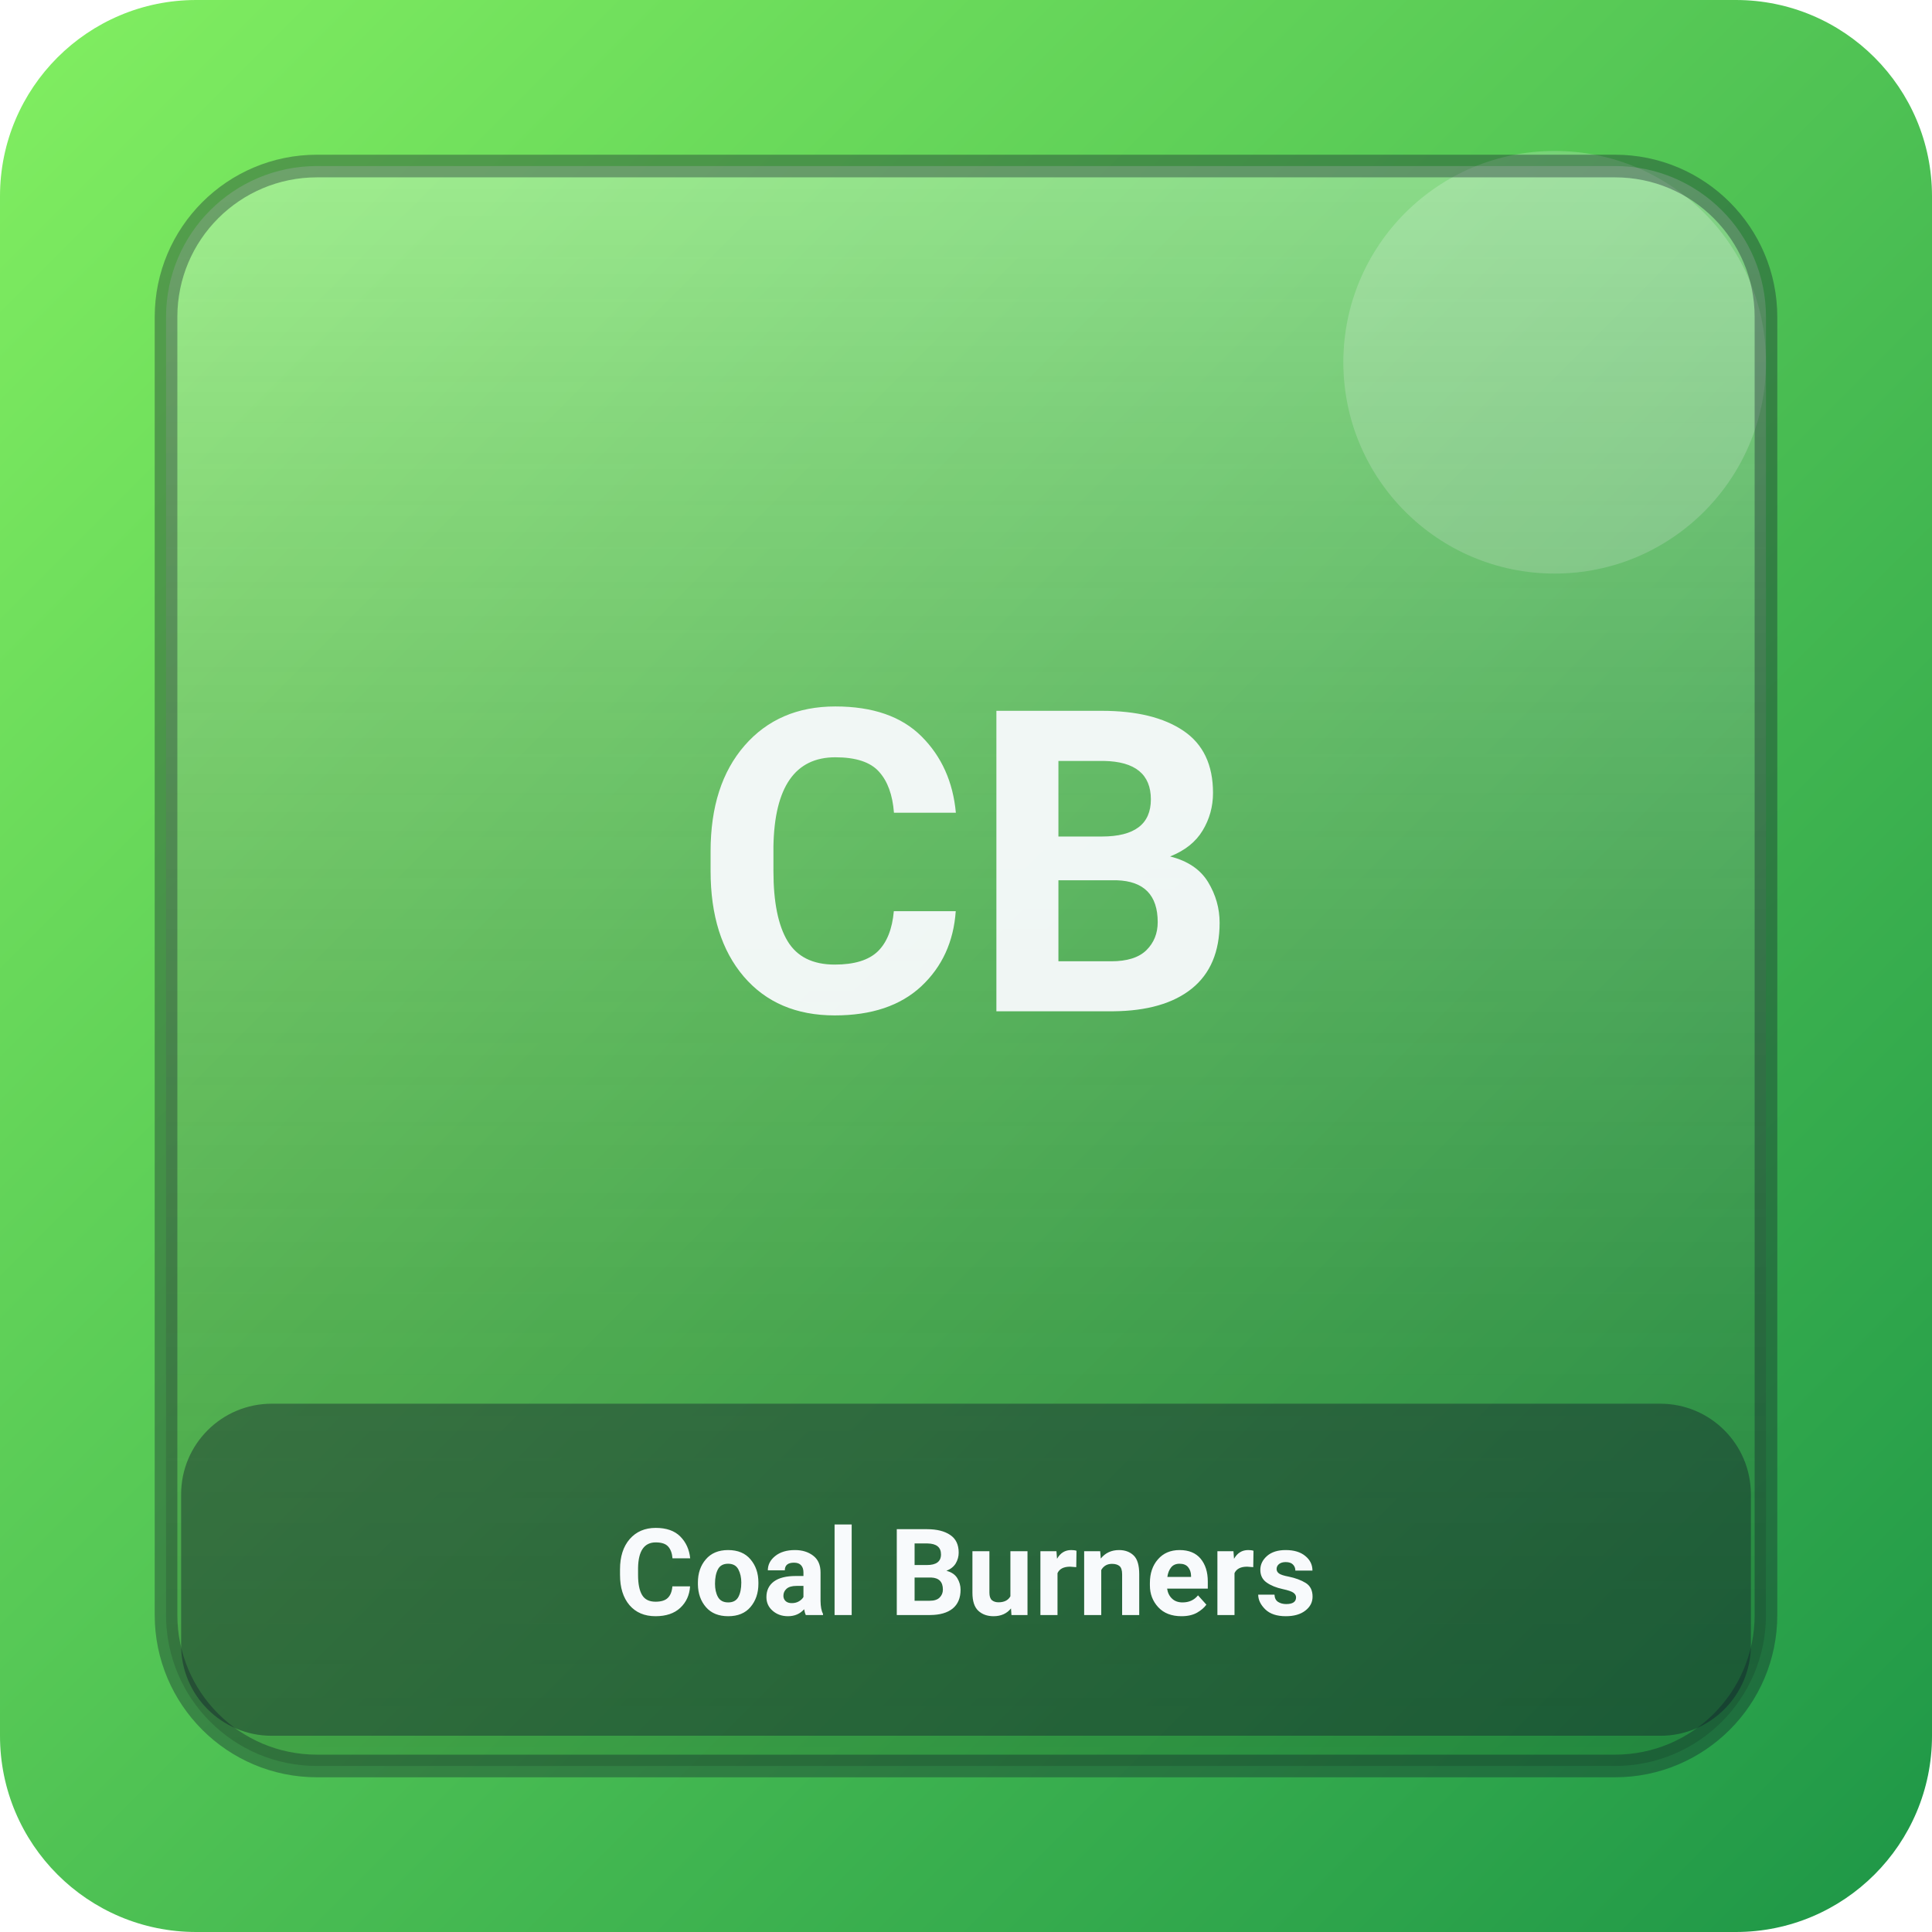
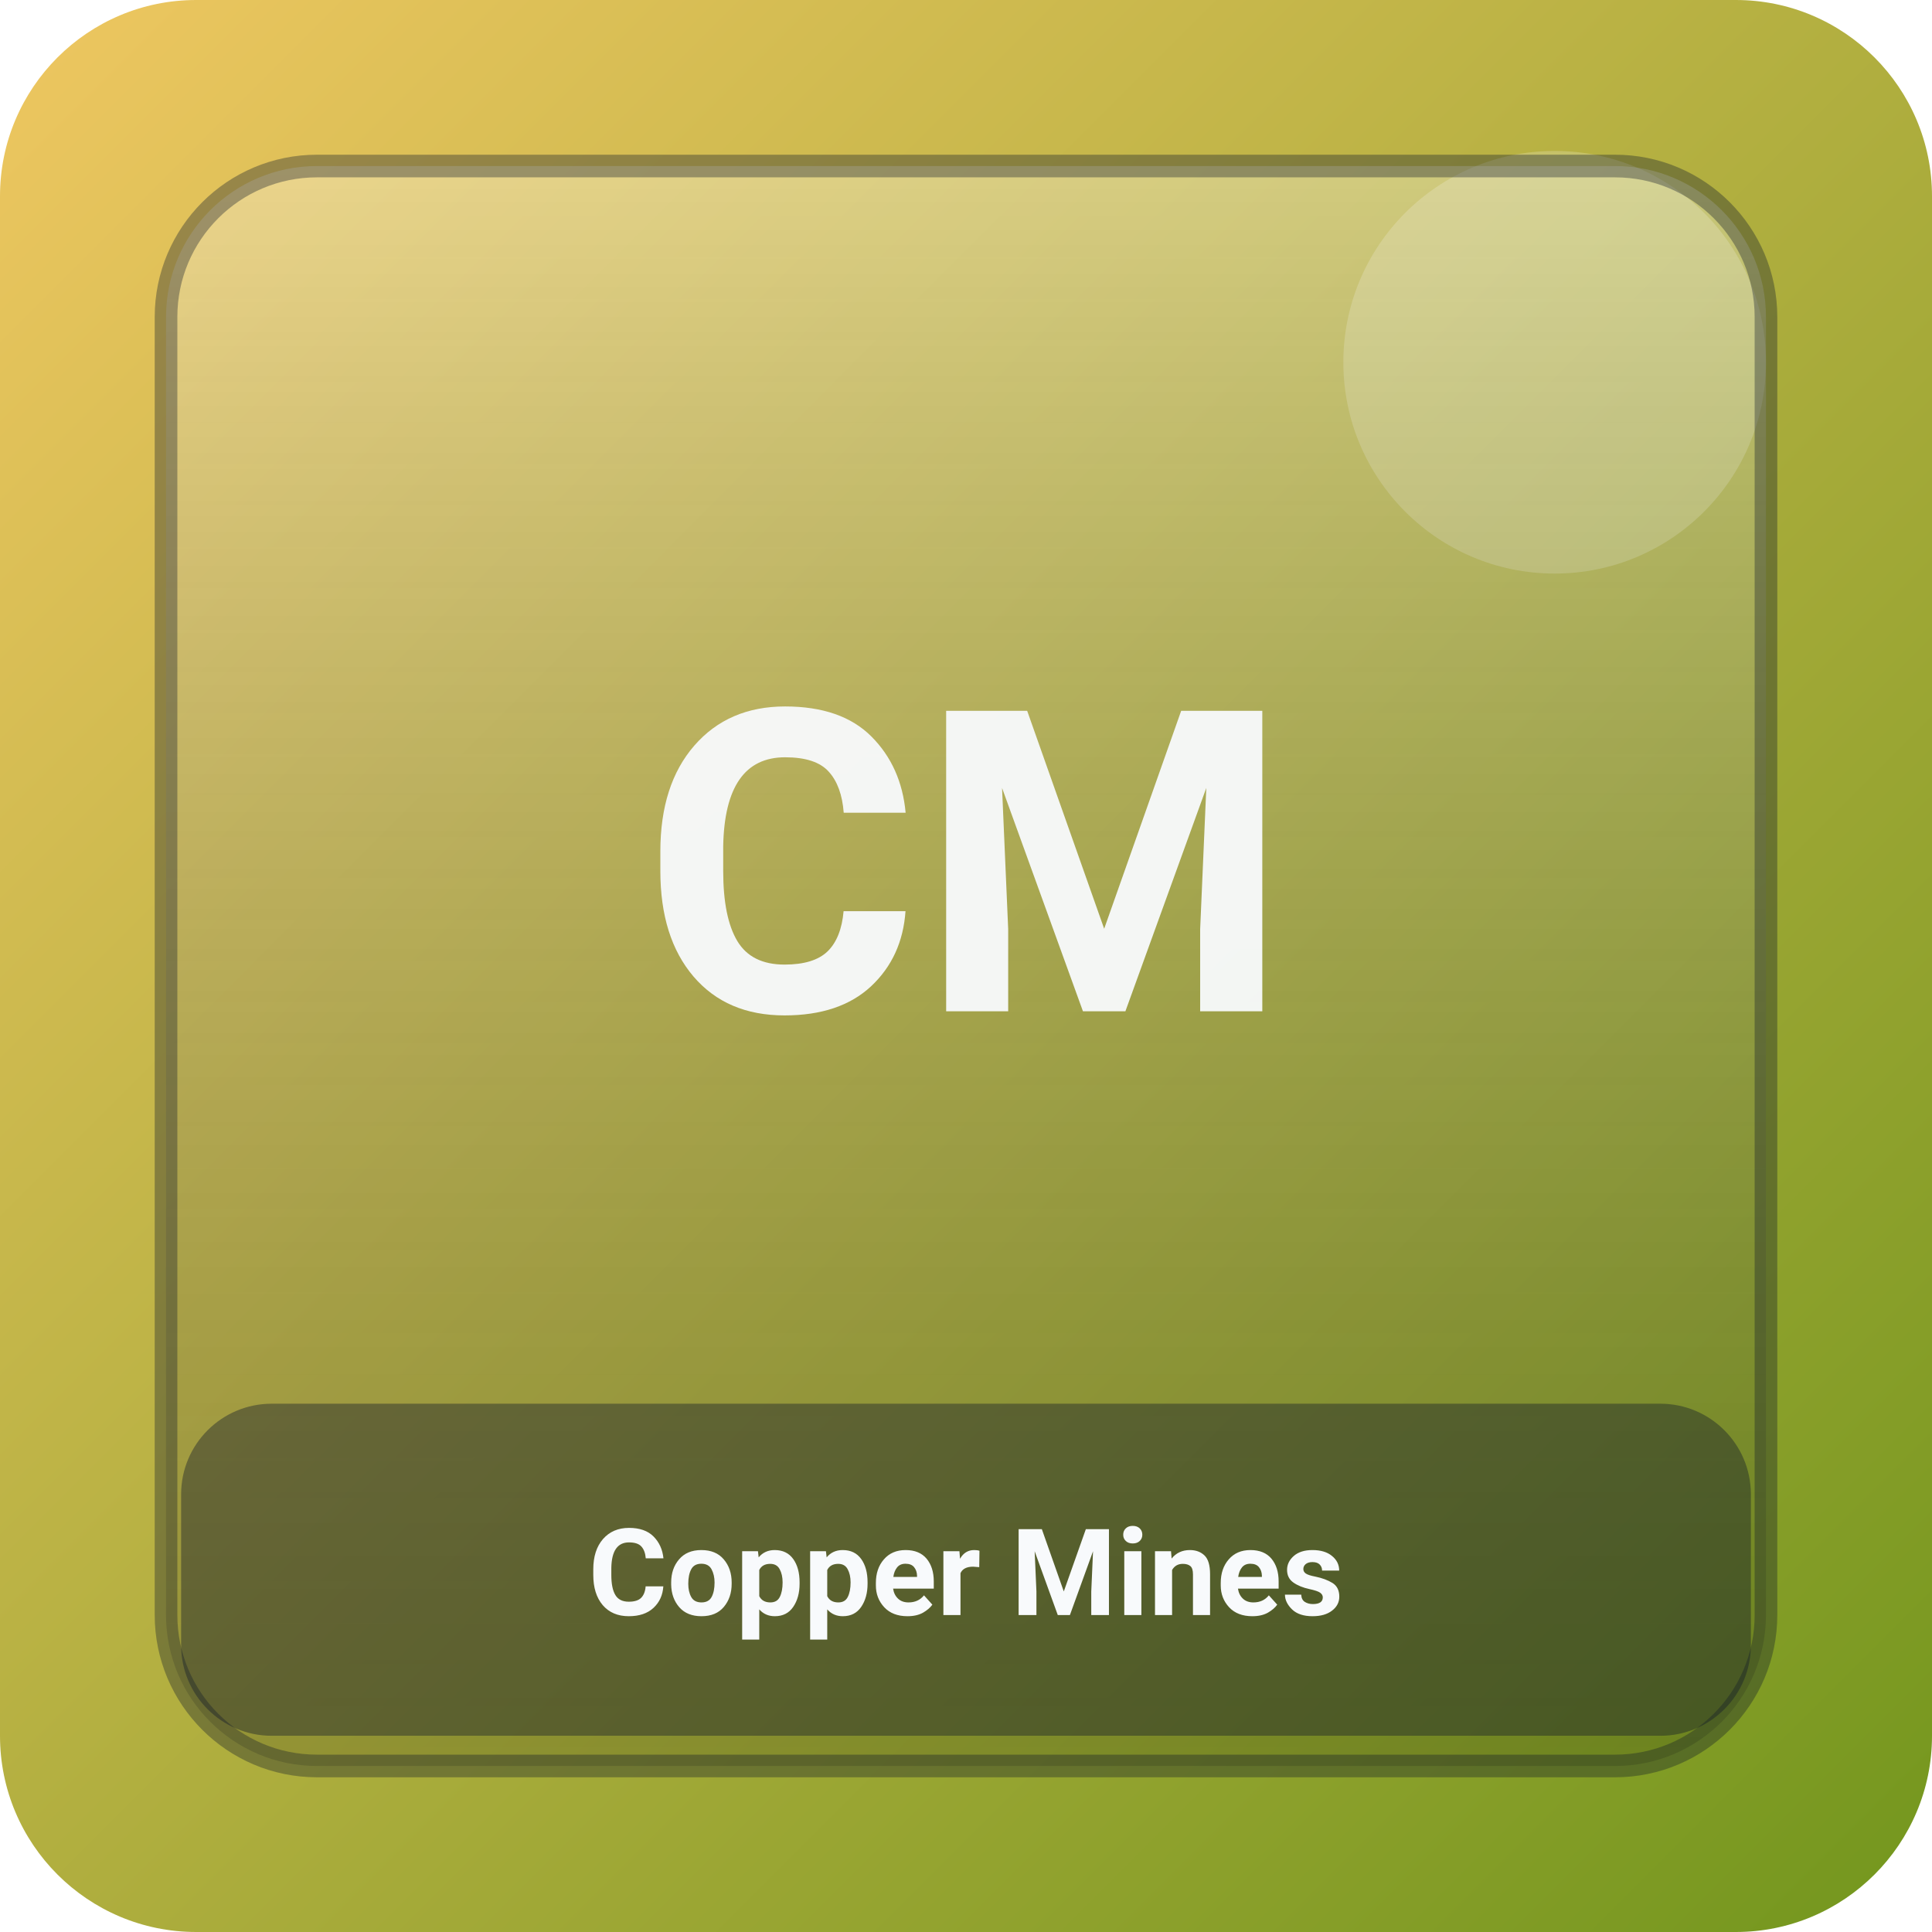
- <svg xmlns="http://www.w3.org/2000/svg" viewBox="0 0 256 256" role="img" aria-label="Coal Burners">
+ <svg xmlns="http://www.w3.org/2000/svg" viewBox="0 0 256 256" role="img" aria-label="Copper Mines">
  <defs>
    <linearGradient id="bg" x1="0" y1="0" x2="1" y2="1">
-       <stop offset="0%" stop-color="hsl(106 82% 66%)" />
-       <stop offset="100%" stop-color="hsl(141 68% 35%)" />
+       <stop offset="0%" stop-color="hsl(43 82% 66%)" />
+       <stop offset="100%" stop-color="hsl(78 68% 35%)" />
    </linearGradient>
    <linearGradient id="panel" x1="0" y1="0" x2="0" y2="1">
      <stop offset="0%" stop-color="rgba(255,255,255,0.3)" />
      <stop offset="100%" stop-color="rgba(0,0,0,0.15)" />
    </linearGradient>
  </defs>
  <rect width="256" height="256" rx="26" fill="url(#bg)" />
  <circle cx="206" cy="48" r="28" fill="rgba(255,255,255,0.2)" />
  <rect x="22" y="22" width="212" height="212" rx="20" fill="url(#panel)" stroke="rgba(15,23,42,0.35)" stroke-width="3" />
-   <text x="128" y="134" text-anchor="middle" font-size="56" font-family="Roboto,sans-serif" fill="rgba(248,250,252,0.95)" font-weight="700">CB</text>
+   <text x="128" y="134" text-anchor="middle" font-size="56" font-family="Roboto,sans-serif" fill="rgba(248,250,252,0.95)" font-weight="700">CM</text>
  <rect x="24" y="186" width="208" height="44" rx="12" fill="rgba(15,23,42,0.4)" />
-   <text x="128" y="214" text-anchor="middle" font-size="16" font-family="Roboto,sans-serif" fill="#f8fafc" font-weight="600">Coal Burners</text>
+   <text x="128" y="214" text-anchor="middle" font-size="16" font-family="Roboto,sans-serif" fill="#f8fafc" font-weight="600">Copper Mines</text>
</svg>
